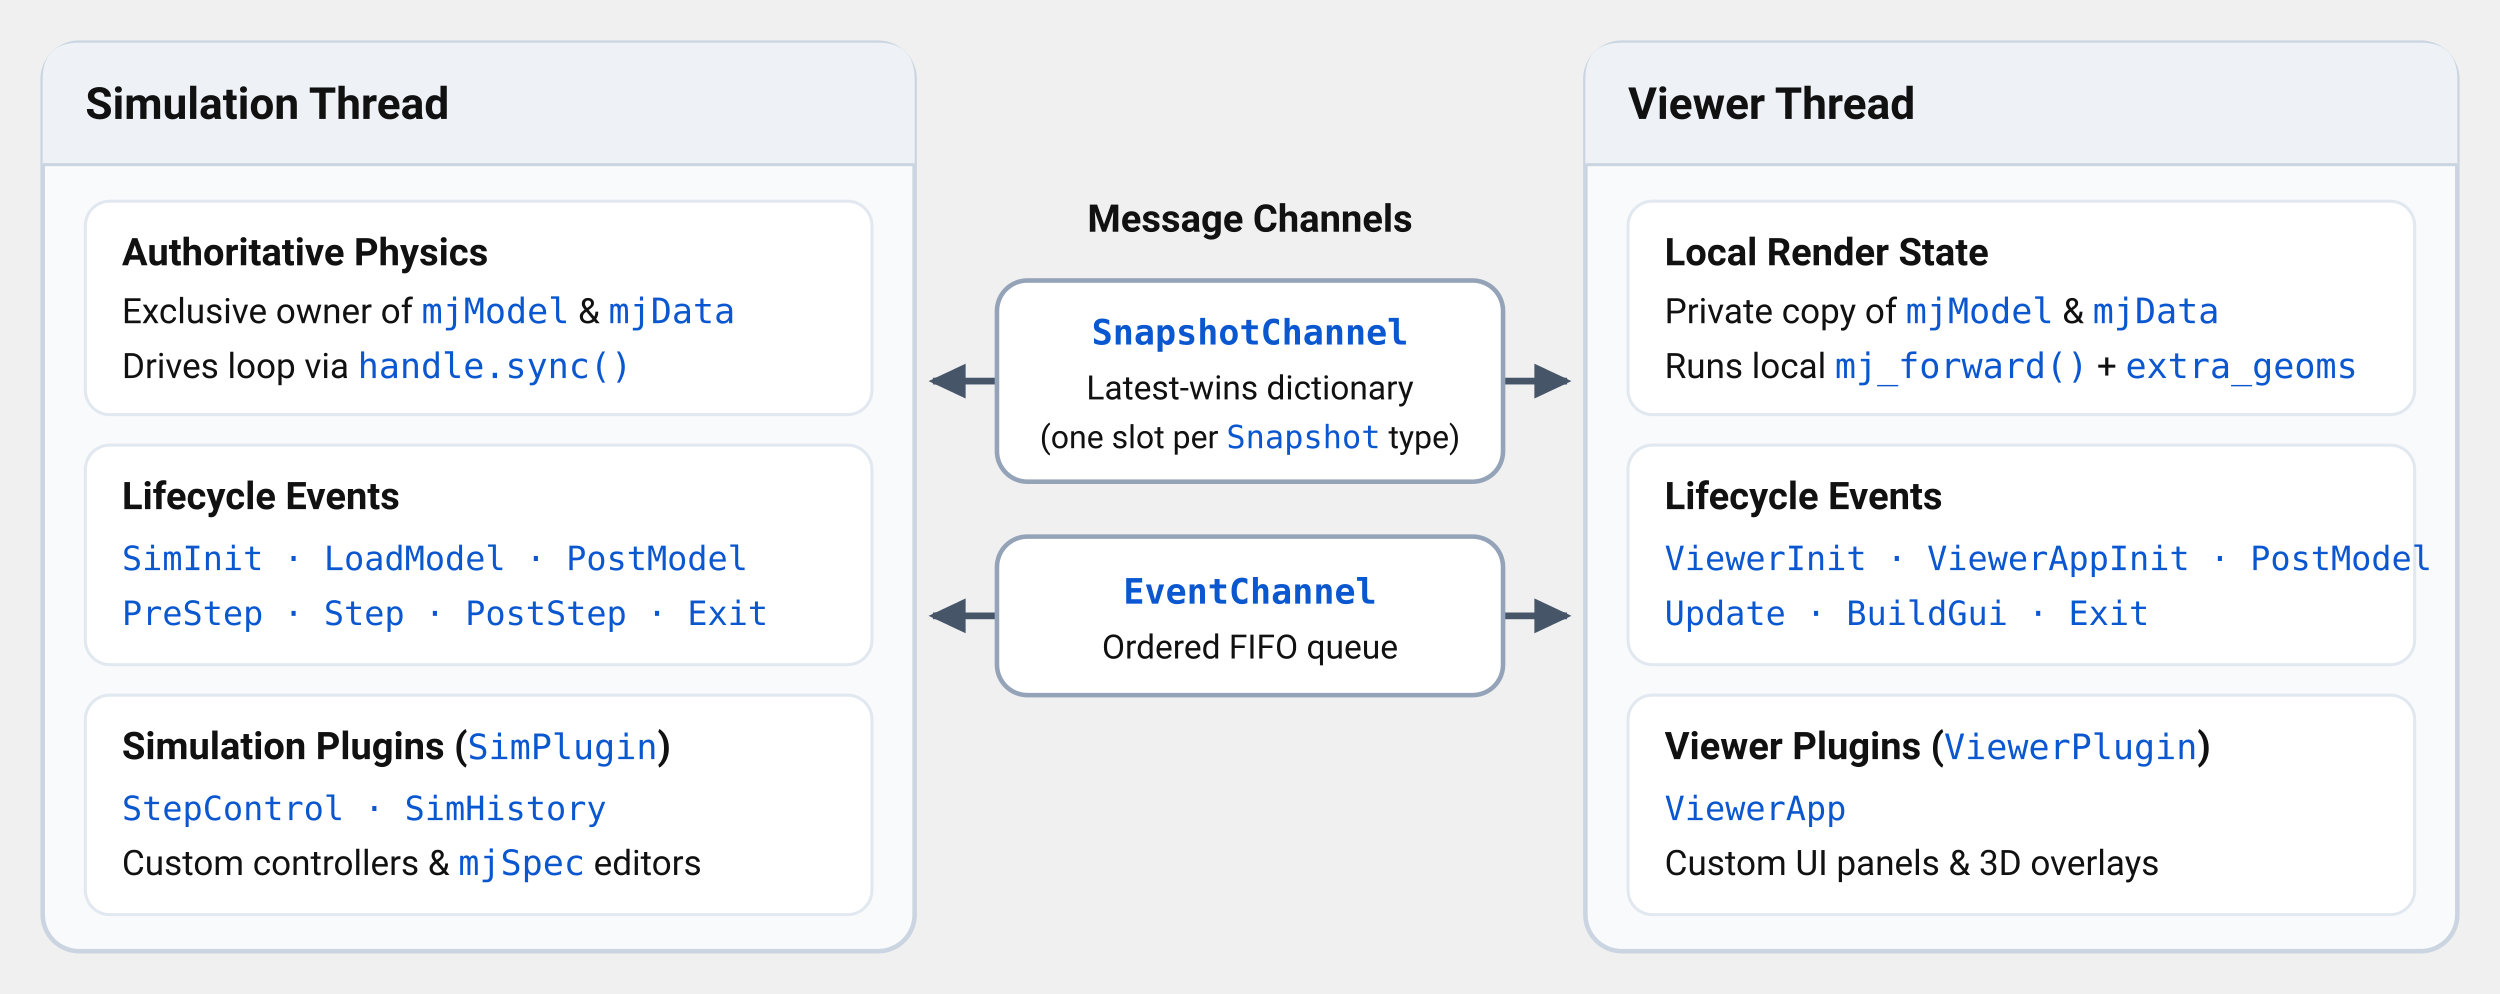
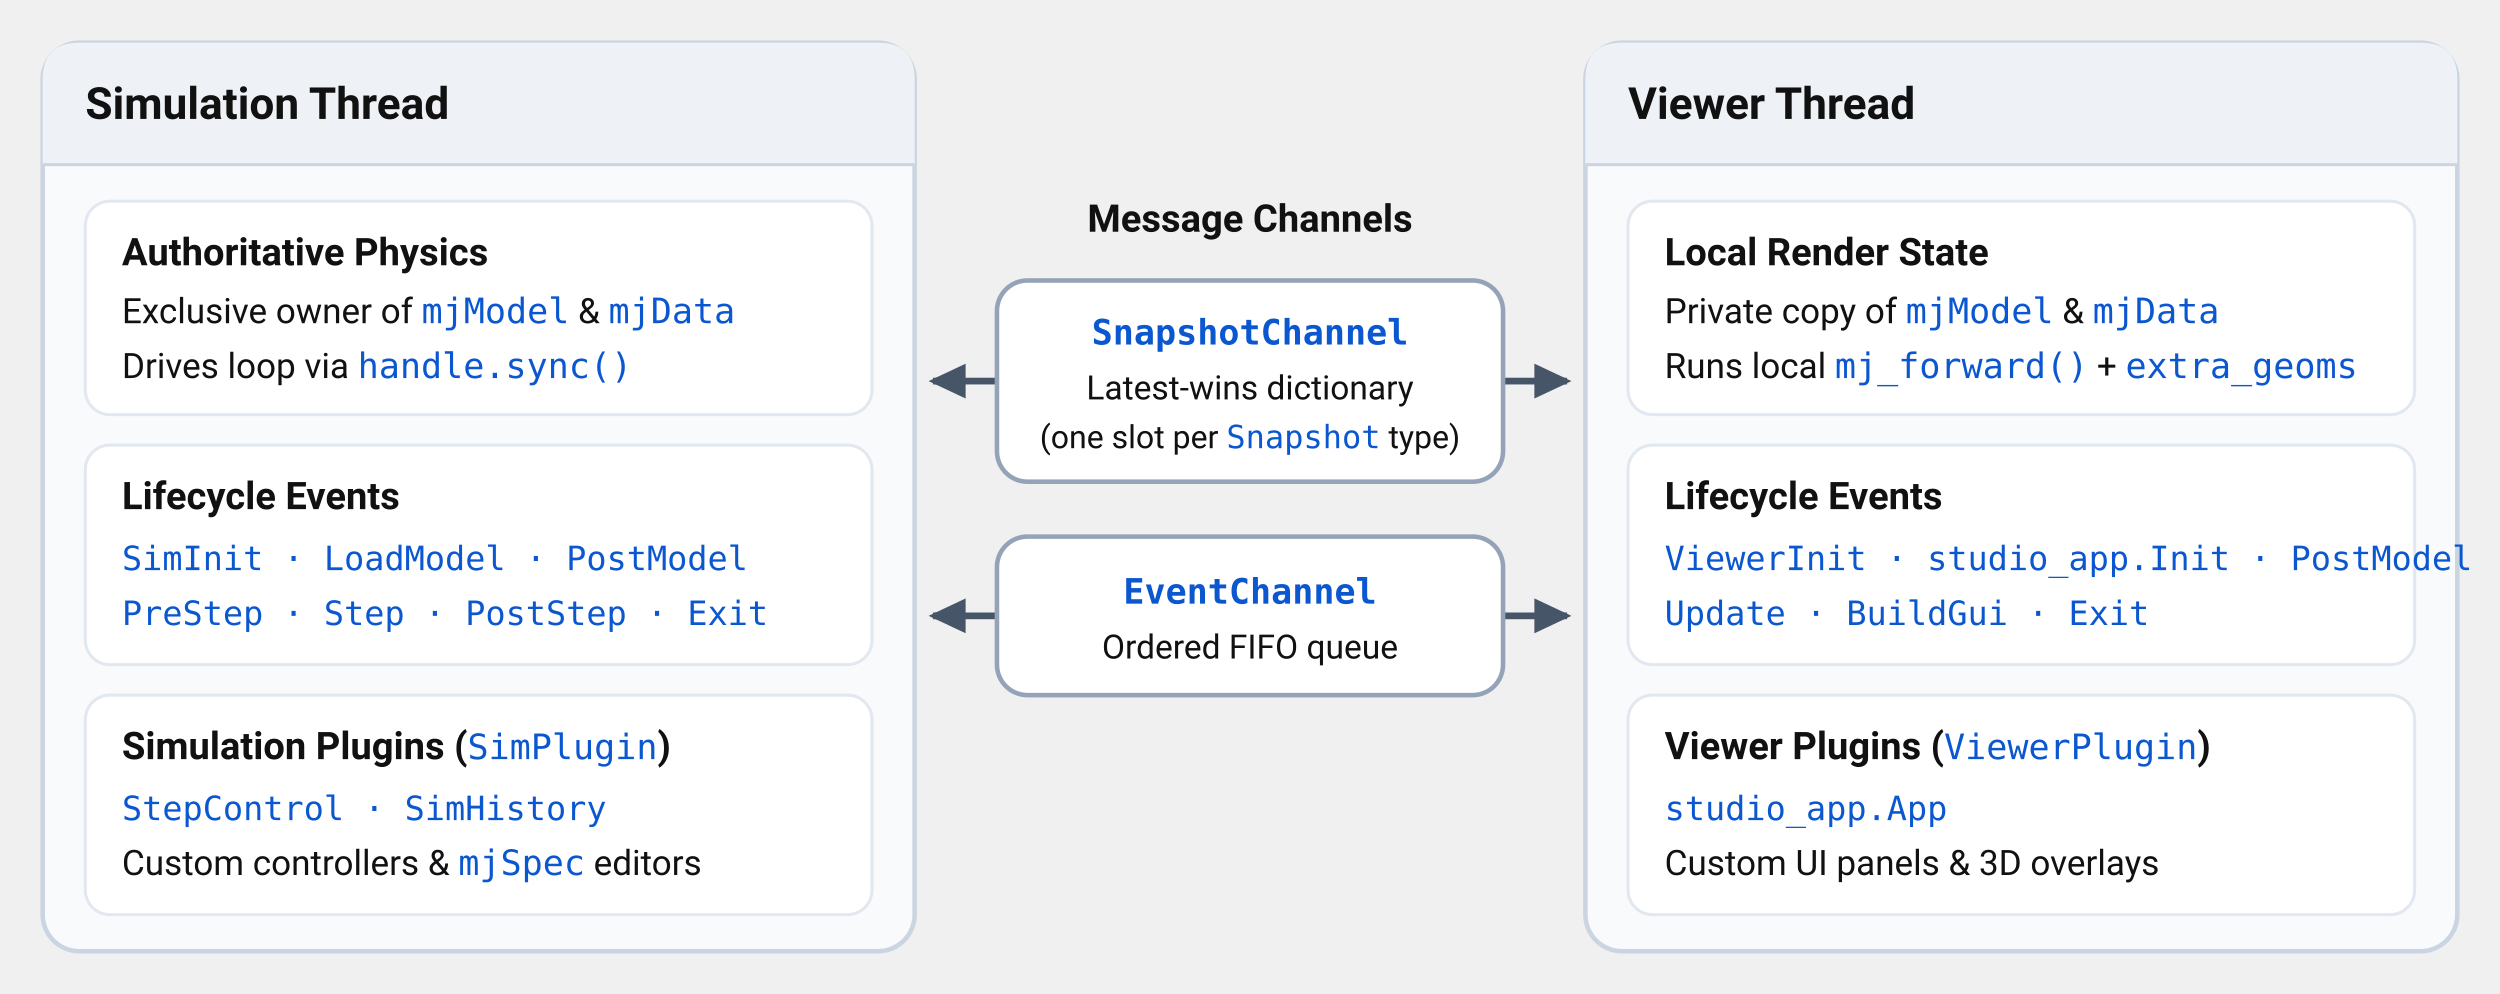
<svg xmlns="http://www.w3.org/2000/svg" viewBox="0 0 820 326" width="100%" role="img" aria-label="Decoupled Simulation and Viewer Threads">
  <defs>
    <style>
      .font-sans { font-family: -apple-system, BlinkMacSystemFont, 'Segoe UI', Roboto, Arial, sans-serif; fill: #111111; }
      .font-mono { font-family: ui-monospace, SFMono-Regular, Menlo, Consolas, monospace; fill: #0b57d0; }
    </style>
    <marker id="arrow-r" viewBox="0 0 10 10" refX="8" refY="5" markerWidth="6.5" markerHeight="6.5" orient="auto">
      <path d="M 0.5 1 L 9 5 L 0.5 9 z" fill="#475569" />
    </marker>
    <marker id="arrow-l" viewBox="0 0 10 10" refX="2" refY="5" markerWidth="6.5" markerHeight="6.5" orient="auto">
      <path d="M 9.5 1 L 1 5 L 9.5 9 z" fill="#475569" />
    </marker>
  </defs>
  <rect x="14" y="14" width="286" height="298" rx="12" fill="#f8fafc" stroke="#cbd5e1" stroke-width="1.5" />
  <path d="M 14 26 Q 14 14 26 14 L 288 14 Q 300 14 300 26 L 300 54 L 14 54 Z" fill="#eef2f6" />
  <line x1="14" y1="54" x2="300" y2="54" stroke="#cbd5e1" stroke-width="1" />
  <text x="28" y="39" class="font-sans" font-size="14.5" font-weight="700">Simulation Thread</text>
  <rect x="28" y="66" width="258" height="70" rx="8" fill="#ffffff" stroke="#e2e8f0" stroke-width="1" />
  <text x="40" y="87" class="font-sans" font-size="12.5" font-weight="700">Authoritative Physics</text>
  <text x="40" y="106" class="font-sans" font-size="11.5">Exclusive owner of <tspan class="font-mono">mjModel</tspan> &amp; <tspan class="font-mono">mjData</tspan>
  </text>
  <text x="40" y="124" class="font-sans" font-size="11.5">Drives loop via <tspan class="font-mono">handle.sync()</tspan>
  </text>
  <rect x="28" y="146" width="258" height="72" rx="8" fill="#ffffff" stroke="#e2e8f0" stroke-width="1" />
  <text x="40" y="167" class="font-sans" font-size="12.5" font-weight="700">Lifecycle Events</text>
  <text x="40" y="187" class="font-mono" font-size="11">SimInit · LoadModel · PostModel</text>
  <text x="40" y="205" class="font-mono" font-size="11">PreStep · Step · PostStep · Exit</text>
  <rect x="28" y="228" width="258" height="72" rx="8" fill="#ffffff" stroke="#e2e8f0" stroke-width="1" />
  <text x="40" y="249" class="font-sans" font-size="12.5" font-weight="700">Simulation Plugins (<tspan class="font-mono" font-size="11.5" font-weight="400">SimPlugin</tspan>)</text>
  <text x="40" y="269" class="font-mono" font-size="11">StepControl · SimHistory</text>
  <text x="40" y="287" class="font-sans" font-size="11.5">Custom controllers &amp; <tspan class="font-mono">mjSpec</tspan> editors</text>
  <text x="410" y="76" text-anchor="middle" class="font-sans" font-size="12.5" font-weight="700">Message Channels</text>
  <line x1="306" y1="125" x2="514" y2="125" stroke="#475569" stroke-width="2.2" marker-start="url(#arrow-l)" marker-end="url(#arrow-r)" />
  <rect x="327" y="92" width="166" height="66" rx="10" fill="#ffffff" stroke="#94a3b8" stroke-width="1.5" />
  <text x="410" y="113" text-anchor="middle" class="font-mono" font-size="11.5" font-weight="700">SnapshotChannel</text>
  <text x="410" y="131" text-anchor="middle" class="font-sans" font-size="11">Latest-wins dictionary</text>
  <text x="410" y="147" text-anchor="middle" class="font-sans" font-size="10.5">(one slot per <tspan class="font-mono">Snapshot</tspan> type)</text>
  <line x1="306" y1="202" x2="514" y2="202" stroke="#475569" stroke-width="2.2" marker-start="url(#arrow-l)" marker-end="url(#arrow-r)" />
  <rect x="327" y="176" width="166" height="52" rx="10" fill="#ffffff" stroke="#94a3b8" stroke-width="1.5" />
  <text x="410" y="198" text-anchor="middle" class="font-mono" font-size="11.5" font-weight="700">EventChannel</text>
  <text x="410" y="216" text-anchor="middle" class="font-sans" font-size="11">Ordered FIFO queue</text>
  <rect x="520" y="14" width="286" height="298" rx="12" fill="#f8fafc" stroke="#cbd5e1" stroke-width="1.5" />
  <path d="M 520 26 Q 520 14 532 14 L 794 14 Q 806 14 806 26 L 806 54 L 520 54 Z" fill="#eef2f6" />
  <line x1="520" y1="54" x2="806" y2="54" stroke="#cbd5e1" stroke-width="1" />
  <text x="534" y="39" class="font-sans" font-size="14.5" font-weight="700">Viewer Thread</text>
  <rect x="534" y="66" width="258" height="70" rx="8" fill="#ffffff" stroke="#e2e8f0" stroke-width="1" />
  <text x="546" y="87" class="font-sans" font-size="12.5" font-weight="700">Local Render State</text>
  <text x="546" y="106" class="font-sans" font-size="11.5">Private copy of <tspan class="font-mono">mjModel</tspan> &amp; <tspan class="font-mono">mjData</tspan>
  </text>
  <text x="546" y="124" class="font-sans" font-size="11.5">Runs local <tspan class="font-mono">mj_forward()</tspan> + <tspan class="font-mono">extra_geoms</tspan>
  </text>
  <rect x="534" y="146" width="258" height="72" rx="8" fill="#ffffff" stroke="#e2e8f0" stroke-width="1" />
  <text x="546" y="167" class="font-sans" font-size="12.5" font-weight="700">Lifecycle Events</text>
-   <text x="546" y="187" class="font-mono" font-size="11">ViewerInit · ViewerAppInit · PostModel</text>
+   <text x="546" y="187" class="font-mono" font-size="11">ViewerInit · studio_app.Init · PostModel</text>
  <text x="546" y="205" class="font-mono" font-size="11">Update · BuildGui · Exit</text>
  <rect x="534" y="228" width="258" height="72" rx="8" fill="#ffffff" stroke="#e2e8f0" stroke-width="1" />
  <text x="546" y="249" class="font-sans" font-size="12.5" font-weight="700">Viewer Plugins (<tspan class="font-mono" font-size="11.5" font-weight="400">ViewerPlugin</tspan>)</text>
-   <text x="546" y="269" class="font-mono" font-size="11">ViewerApp</text>
+   <text x="546" y="269" class="font-mono" font-size="11">studio_app.App</text>
  <text x="546" y="287" class="font-sans" font-size="11.5">Custom UI panels &amp; 3D overlays</text>
</svg>
